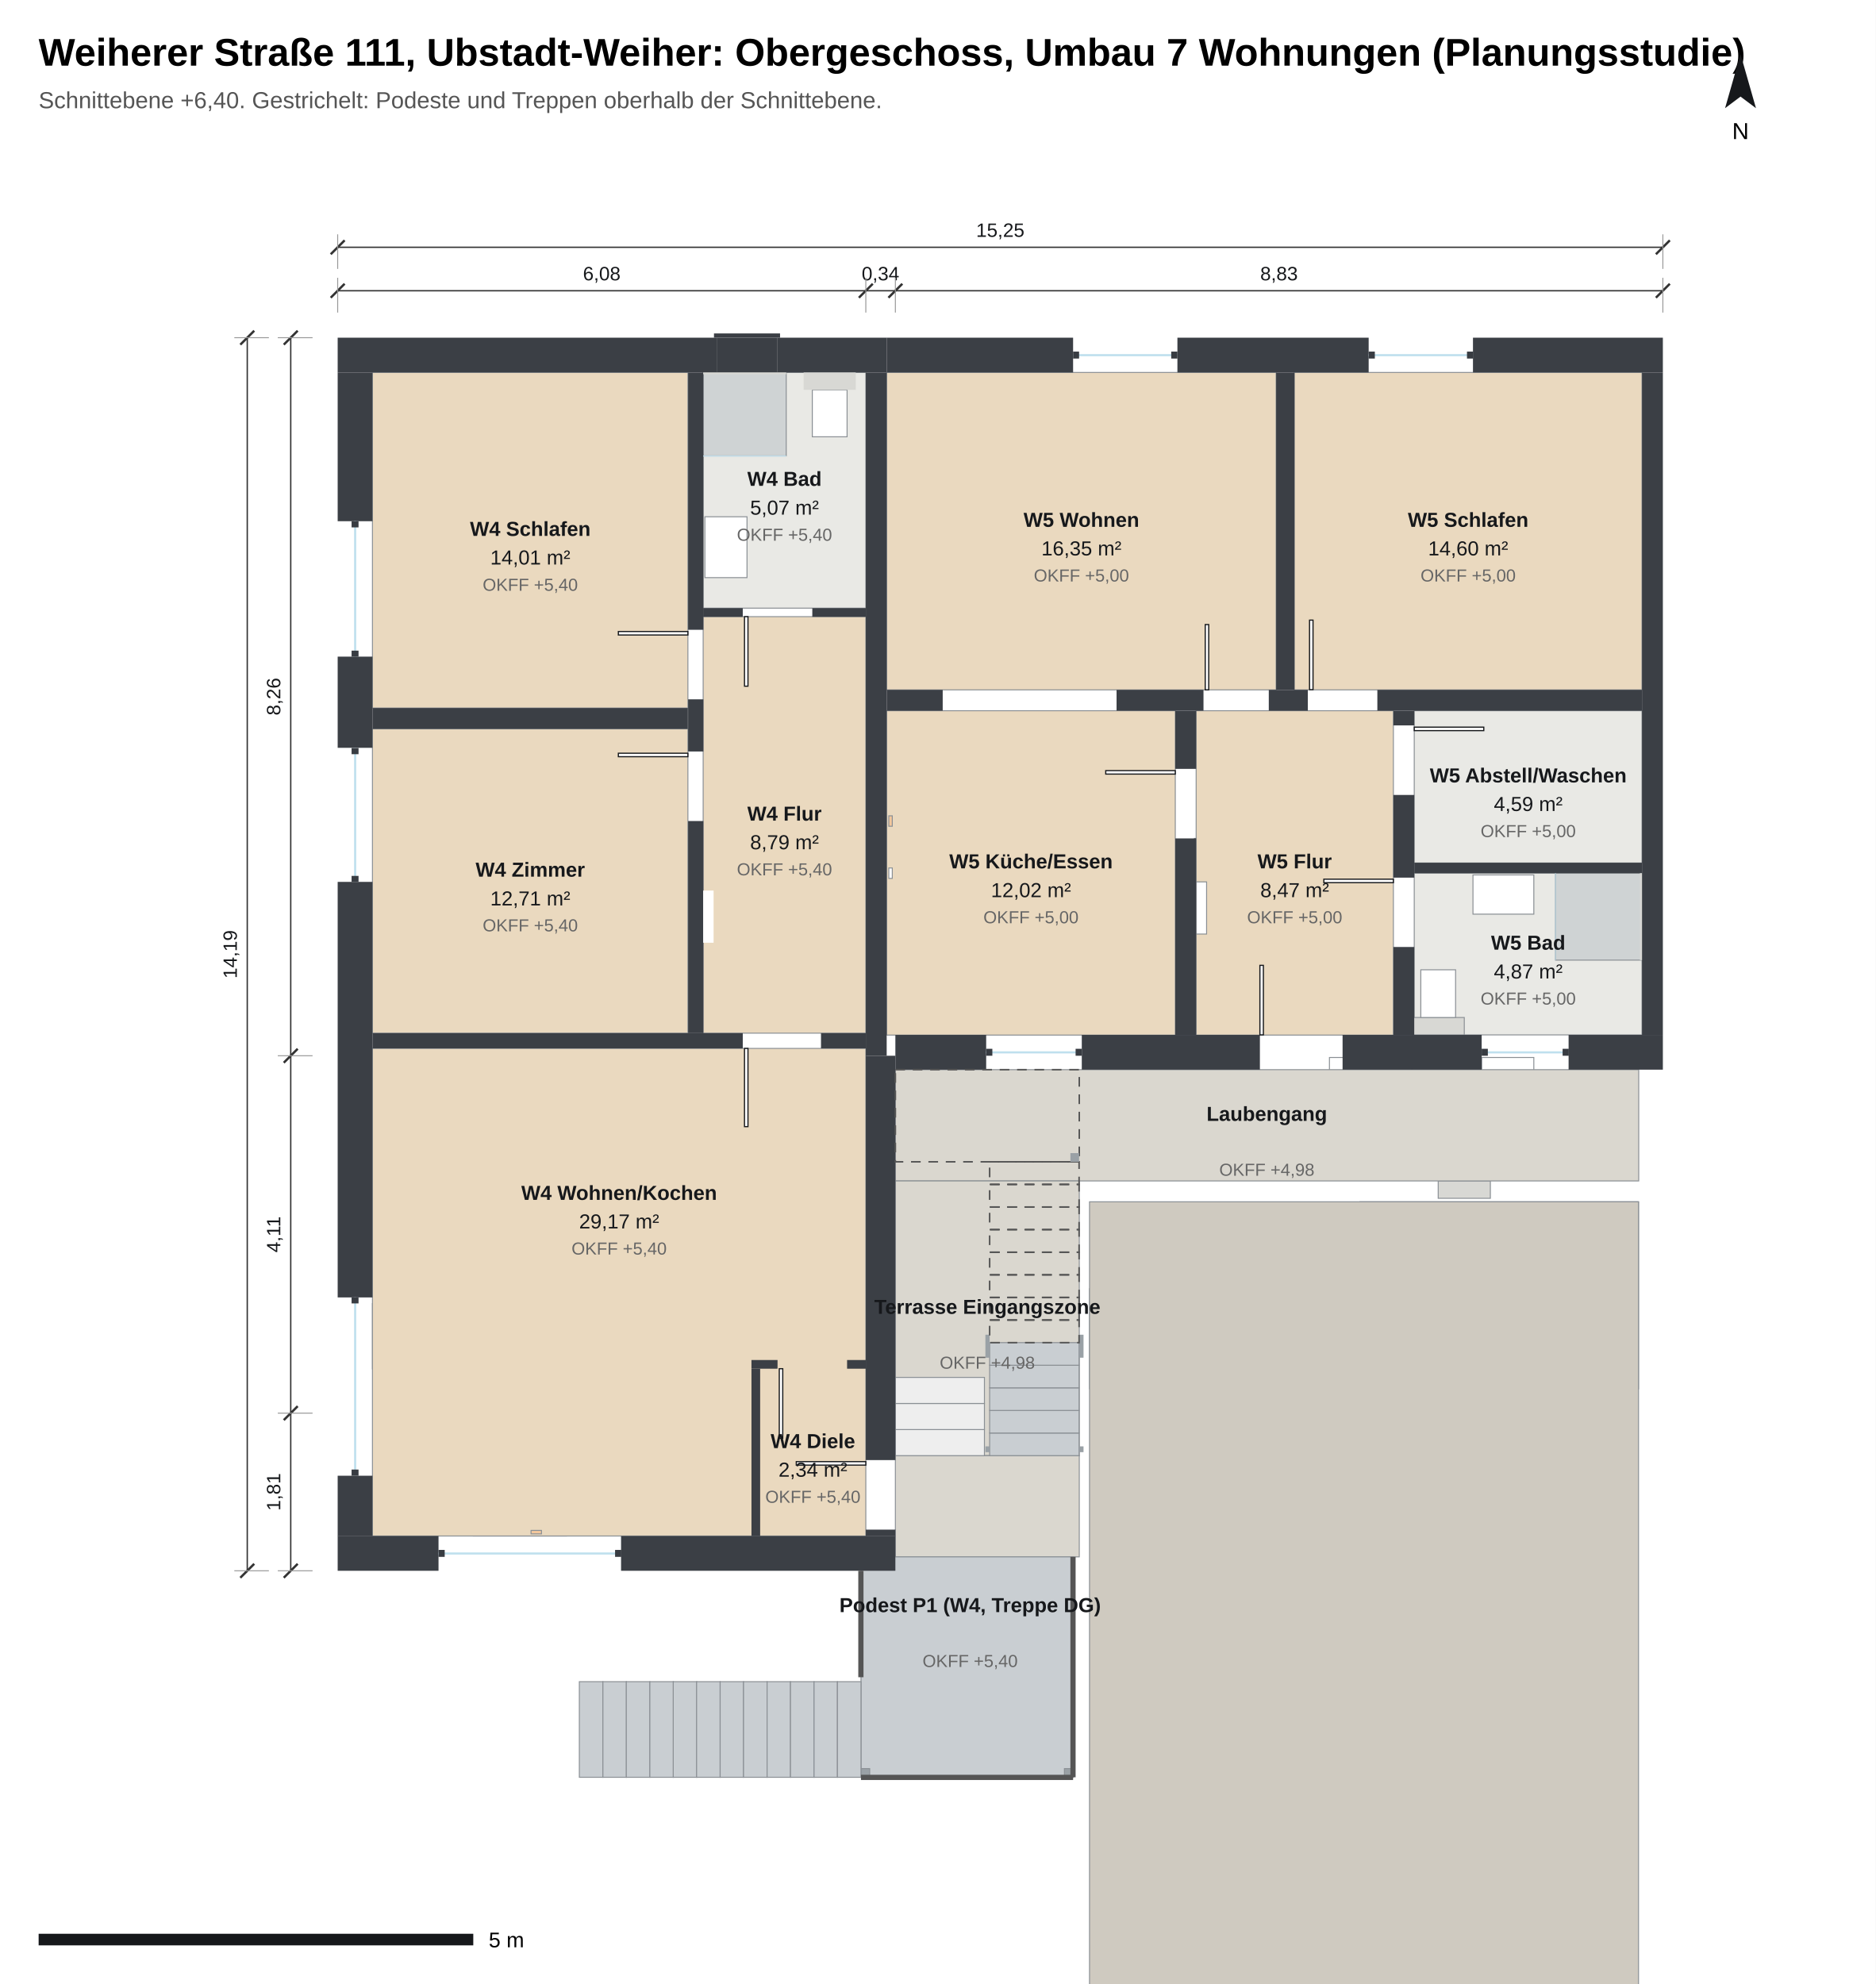
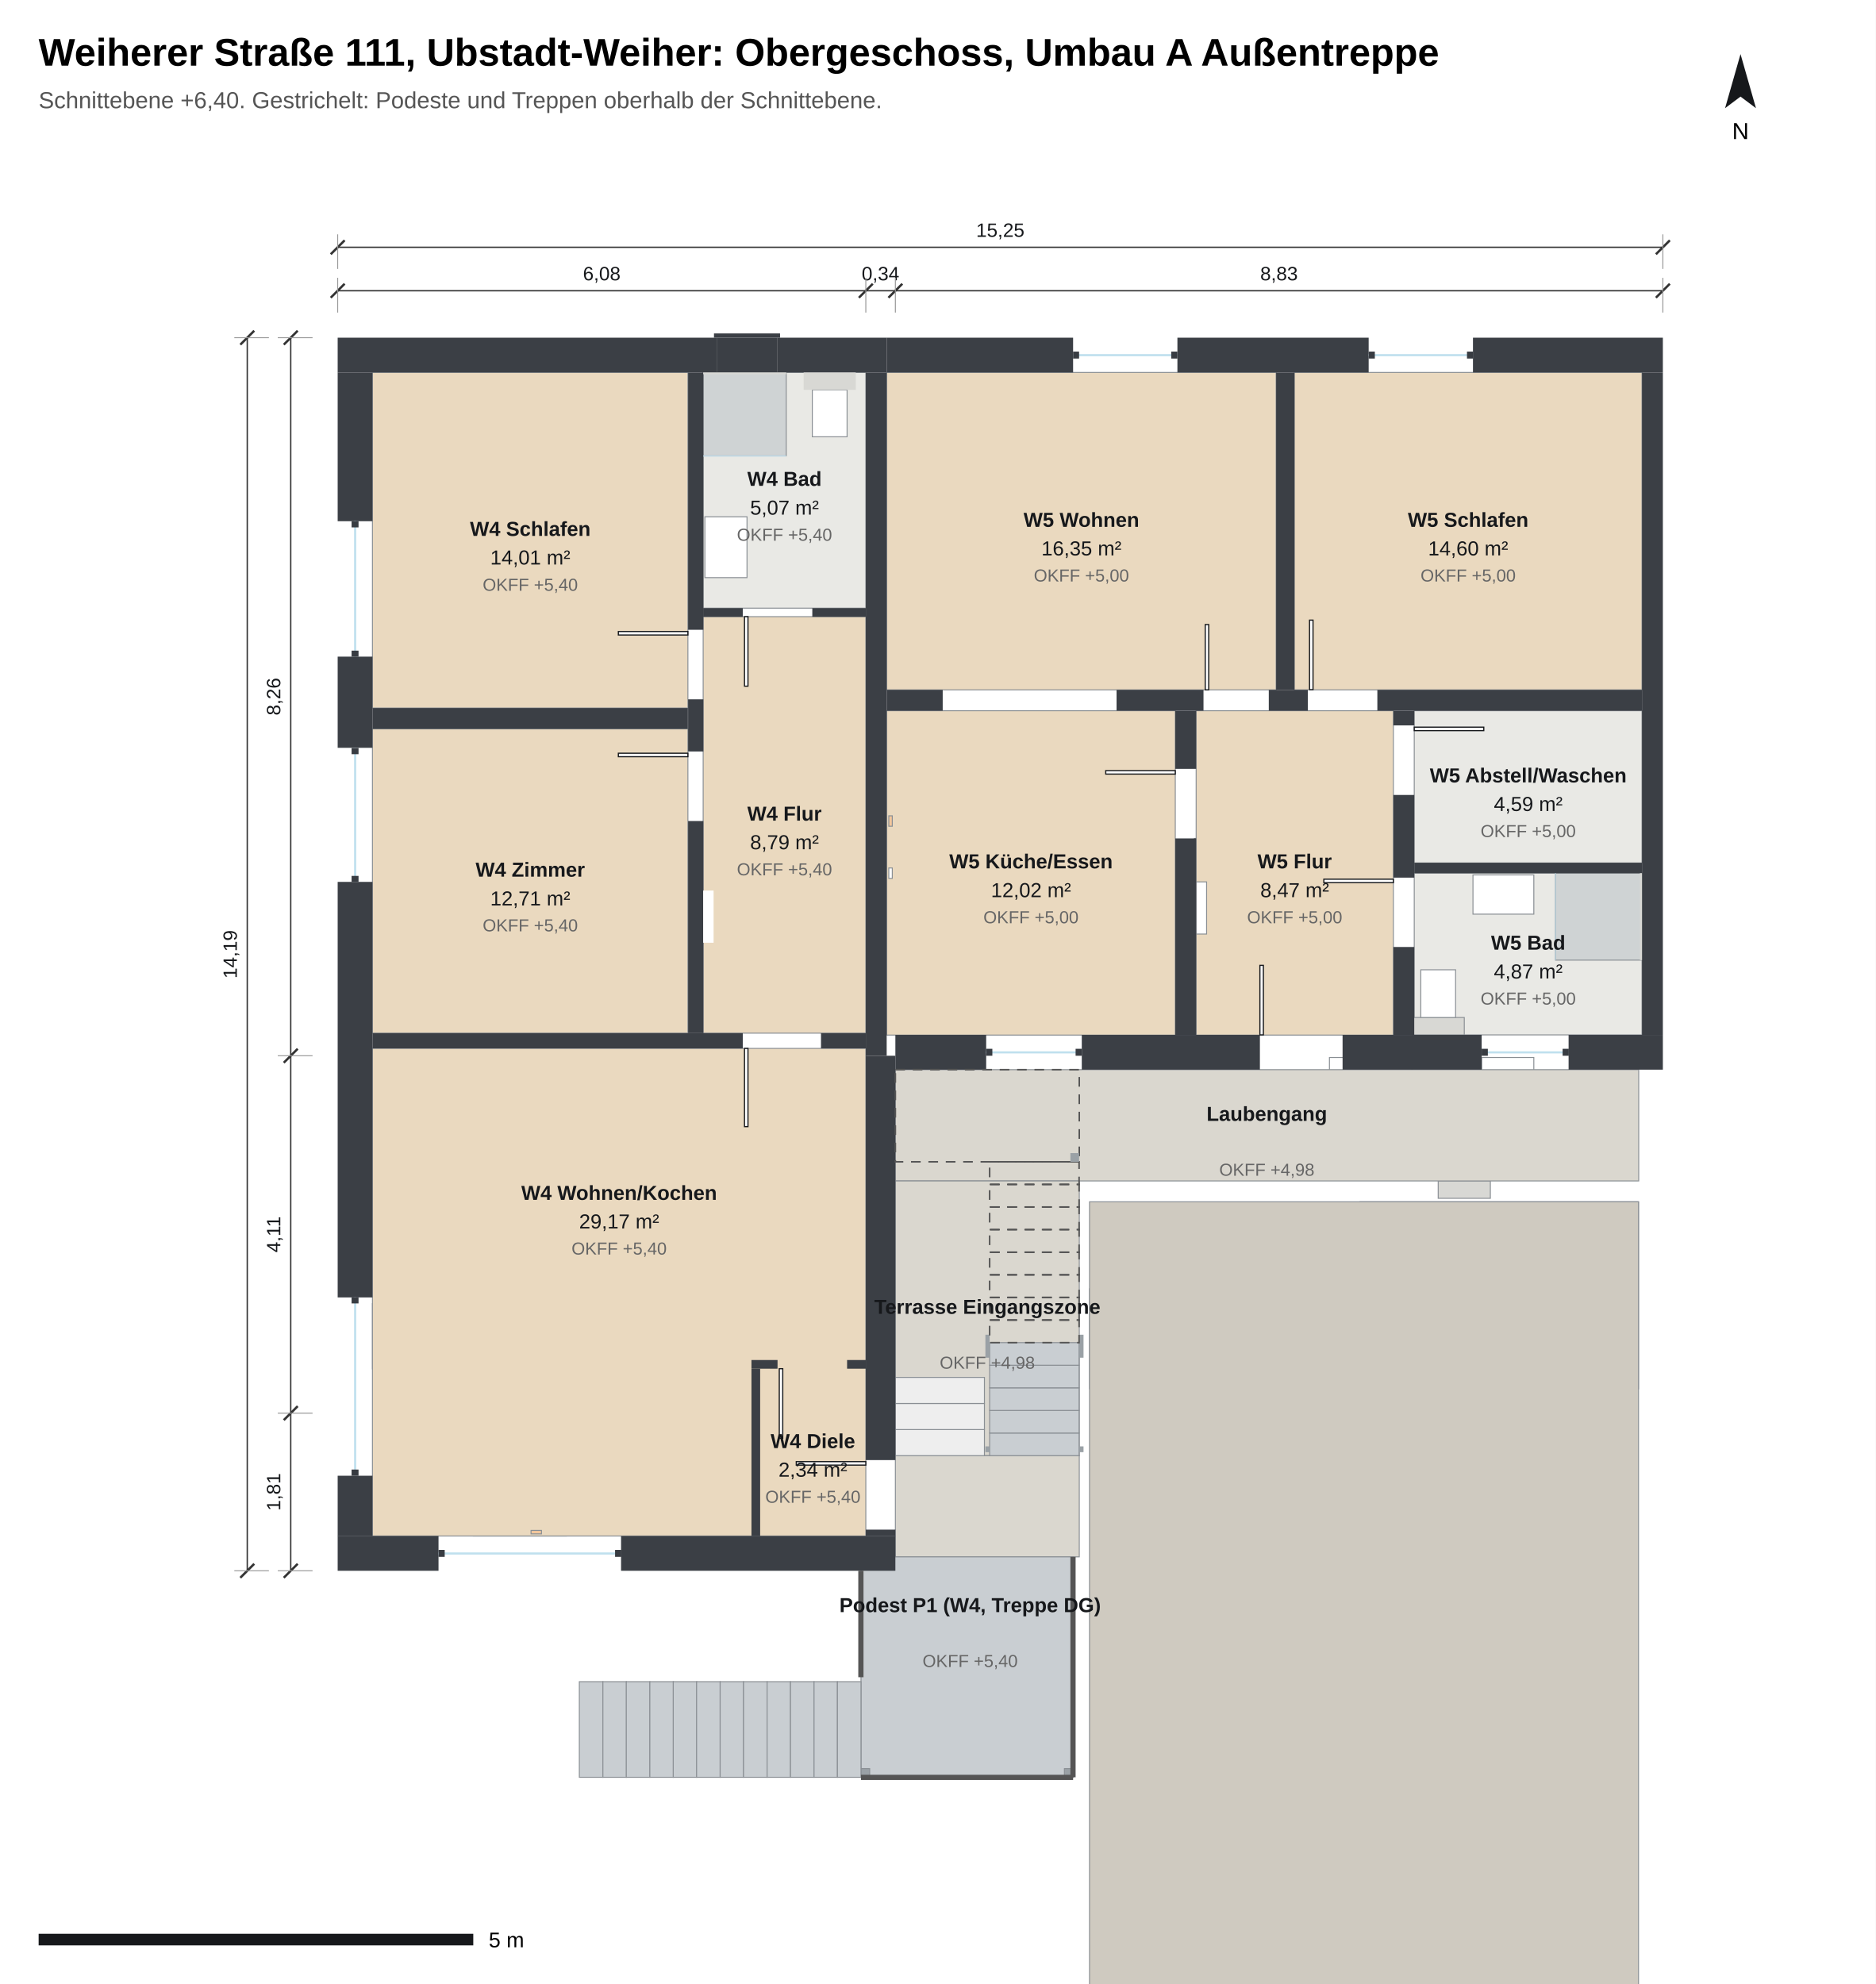
<svg xmlns="http://www.w3.org/2000/svg" width="971" height="1027" viewBox="0 0 971 1027" font-family="Archivo, Arial, sans-serif">
  <rect width="100%" height="100%" fill="#fff" />
-   <text x="20" y="34" font-size="20" font-weight="700">Weiherer Straße 111, Ubstadt-Weiher: Obergeschoss, Umbau 7 Wohnungen (Planungsstudie)</text>
+   <text x="20" y="34" font-size="20" font-weight="700">Weiherer Straße 111, Ubstadt-Weiher: Obergeschoss, Umbau A Außentreppe</text>
  <text x="20" y="56" font-size="12" fill="#555">Schnittebene +6,40. Gestrichelt: Podeste und Treppen oberhalb der Schnittebene.</text>
  <g transform="translate(901.0,50)">
    <polygon points="0,-22 8,6 0,0 -8,6" fill="#16181b" />
    <text y="22" font-size="12" text-anchor="middle">N</text>
  </g>
  <rect x="20" y="1001.0" width="225" height="6" fill="#16181b" />
  <text x="253" y="1008.0" font-size="11">5 m</text>
  <rect x="245.0" y="794.0" width="48.2" height="1.1" fill="#d8d8d4" stroke="#8a8f94" stroke-width="0.5" opacity="1" />
  <rect x="192.8" y="674.8" width="9.0" height="33.8" fill="#d8d8d4" stroke="#8a8f94" stroke-width="0.5" opacity="1" />
  <rect x="227.0" y="674.1" width="27.0" height="20.9" fill="#ffffff" stroke="#8a8f94" stroke-width="0.5" opacity="1" />
  <rect x="355.2" y="792.2" width="5.4" height="1.8" fill="#ffffff" stroke="#8a8f94" stroke-width="0.5" opacity="1" />
  <rect x="382.5" y="285.5" width="5.4" height="27.0" fill="#ffffff" stroke="#8a8f94" stroke-width="0.5" opacity="1" />
  <rect x="531.0" y="368.8" width="5.4" height="1.8" fill="#ffffff" stroke="#8a8f94" stroke-width="0.5" opacity="1" />
  <rect x="618.3" y="434.0" width="5.4" height="27.0" fill="#ffffff" stroke="#8a8f94" stroke-width="0.5" opacity="1" />
  <rect x="564.0" y="667.1" width="129.6" height="51.8" fill="#e9e9e5" stroke="#8a8f94" stroke-width="0.5" opacity="1" />
  <rect x="622.5" y="628.0" width="71.1" height="33.8" fill="#e9e9e5" stroke="#8a8f94" stroke-width="0.5" opacity="1" />
  <rect x="704.0" y="622.1" width="144.2" height="96.8" fill="#e9e9e5" stroke="#8a8f94" stroke-width="0.5" opacity="1" />
  <rect x="688.2" y="547.4" width="42.7" height="12.6" fill="#ffffff" stroke="#8a8f94" stroke-width="0.5" opacity="1" />
  <rect x="744.5" y="611.3" width="27.0" height="9.0" fill="#d8d8d4" stroke="#8a8f94" stroke-width="0.5" opacity="1" />
  <rect x="767.0" y="547.4" width="27.0" height="20.3" fill="#ffffff" stroke="#8a8f94" stroke-width="0.5" opacity="1" />
  <rect x="706.2" y="623.0" width="119.3" height="27.0" fill="#f3c79c" stroke="#8a8f94" stroke-width="0.5" opacity="1" />
  <rect x="749.7" y="623.0" width="5.4" height="1.8" fill="#f3c79c" stroke="#8a8f94" stroke-width="0.5" opacity="1" />
  <rect x="776.7" y="623.0" width="5.4" height="1.8" fill="#ffffff" stroke="#8a8f94" stroke-width="0.5" opacity="1" />
  <rect x="576.9" y="731.5" width="270.4" height="211.5" fill="#ead9bf" stroke="#8a8f94" stroke-width="0.5" opacity="1" />
  <rect x="576.9" y="953.8" width="189.9" height="171.5" fill="#ead9bf" stroke="#8a8f94" stroke-width="0.5" opacity="1" />
  <rect x="772.6" y="953.8" width="74.7" height="171.5" fill="#e9e9e5" stroke="#8a8f94" stroke-width="0.5" opacity="1" />
  <rect x="803.0" y="1077.5" width="44.3" height="47.7" fill="#cfd3d4" stroke="#8a8f94" stroke-width="0.5" opacity="1" />
  <rect x="838.3" y="956.0" width="9.0" height="31.5" fill="#d8d8d4" stroke="#8a8f94" stroke-width="0.5" opacity="1" />
  <rect x="825.5" y="960.5" width="12.8" height="22.5" fill="#ffffff" stroke="#8a8f94" stroke-width="0.5" opacity="1" />
  <rect x="773.8" y="1019.0" width="20.2" height="27.0" fill="#ffffff" stroke="#8a8f94" stroke-width="0.5" opacity="1" />
  <rect x="618.5" y="731.5" width="27.0" height="5.4" fill="#ffffff" stroke="#8a8f94" stroke-width="0.5" opacity="1" />
  <rect x="564.0" y="622.1" width="284.2" height="503.1" fill="#cfcac0" stroke="#8a8f94" stroke-width="0.5" opacity="1" />
  <rect x="704.2" y="1143.2" width="143.1" height="299.3" fill="#dad7cf" stroke="#8a8f94" stroke-width="0.5" opacity="1" />
  <rect x="192.8" y="192.8" width="163.3" height="173.7" fill="#ead9bf" stroke="#8a8f94" stroke-width="0.5" opacity="1" />
  <rect x="192.8" y="377.3" width="163.3" height="157.5" fill="#ead9bf" stroke="#8a8f94" stroke-width="0.5" opacity="1" />
  <rect x="364.0" y="319.2" width="84.2" height="215.6" fill="#ead9bf" stroke="#8a8f94" stroke-width="0.5" opacity="1" />
  <rect x="364.0" y="192.8" width="84.2" height="122.0" fill="#e9e9e5" stroke="#8a8f94" stroke-width="0.5" opacity="1" />
  <rect x="192.8" y="542.7" width="255.4" height="252.4" fill="#ead9bf" stroke="#8a8f94" stroke-width="0.5" opacity="1" />
  <rect x="364.0" y="192.8" width="43.0" height="43.2" fill="#cfd3d4" stroke="#8a8f94" stroke-width="0.5" opacity="1" />
  <rect x="420.5" y="201.8" width="18.0" height="24.3" fill="#ffffff" stroke="#8a8f94" stroke-width="0.5" opacity="1" />
  <rect x="364.9" y="267.5" width="21.8" height="31.5" fill="#ffffff" stroke="#8a8f94" stroke-width="0.5" opacity="1" />
  <rect x="274.9" y="792.2" width="5.4" height="1.8" fill="#f3c79c" stroke="#8a8f94" stroke-width="0.5" opacity="1" />
  <rect x="459.0" y="192.8" width="201.6" height="164.3" fill="#ead9bf" stroke="#8a8f94" stroke-width="0.5" opacity="1" />
  <rect x="670.0" y="192.8" width="180.0" height="164.3" fill="#ead9bf" stroke="#8a8f94" stroke-width="0.5" opacity="1" />
  <rect x="459.0" y="367.9" width="149.4" height="167.9" fill="#ead9bf" stroke="#8a8f94" stroke-width="0.5" opacity="1" />
  <rect x="619.2" y="367.9" width="102.1" height="167.9" fill="#ead9bf" stroke="#8a8f94" stroke-width="0.5" opacity="1" />
  <rect x="732.1" y="367.9" width="117.9" height="78.8" fill="#e9e9e5" stroke="#8a8f94" stroke-width="0.5" opacity="1" />
  <rect x="732.1" y="452.0" width="117.9" height="83.7" fill="#e9e9e5" stroke="#8a8f94" stroke-width="0.5" opacity="1" />
  <rect x="805.2" y="452.0" width="44.8" height="45.0" fill="#cfd3d4" stroke="#8a8f94" stroke-width="0.5" opacity="1" />
  <rect x="731.0" y="526.7" width="27.0" height="9.0" fill="#d8d8d4" stroke="#8a8f94" stroke-width="0.5" opacity="1" />
  <rect x="735.5" y="502.0" width="18.0" height="24.7" fill="#ffffff" stroke="#8a8f94" stroke-width="0.5" opacity="1" />
  <rect x="762.5" y="452.9" width="31.5" height="20.3" fill="#ffffff" stroke="#8a8f94" stroke-width="0.5" opacity="1" />
  <rect x="460.1" y="422.3" width="1.8" height="5.4" fill="#f3c79c" stroke="#8a8f94" stroke-width="0.5" opacity="1" />
  <rect x="460.1" y="449.3" width="1.8" height="5.4" fill="#ffffff" stroke="#8a8f94" stroke-width="0.5" opacity="1" />
  <rect x="619.2" y="456.5" width="5.4" height="27.0" fill="#ffffff" stroke="#8a8f94" stroke-width="0.5" opacity="1" />
  <rect x="463.5" y="553.7" width="384.8" height="57.6" fill="#dad7cf" stroke="#8a8f94" stroke-width="0.5" opacity="1" />
  <rect x="463.5" y="611.3" width="95.2" height="142.2" fill="#dad7cf" stroke="#8a8f94" stroke-width="0.5" opacity="1" />
  <rect x="463.5" y="753.5" width="95.2" height="52.4" fill="#dad7cf" stroke="#8a8f94" stroke-width="0.5" opacity="1" />
  <rect x="445.7" y="805.9" width="109.8" height="114.1" fill="#c9ced2" stroke="#8a8f94" stroke-width="0.5" opacity="1" />
  <rect x="445.7" y="915.5" width="4.5" height="4.5" fill="#9aa1a6" stroke="#8a8f94" stroke-width="0.5" opacity="1" />
  <rect x="551.0" y="915.5" width="4.5" height="4.5" fill="#9aa1a6" stroke="#8a8f94" stroke-width="0.5" opacity="1" />
  <rect x="463.5" y="740.0" width="46.1" height="13.5" fill="#eee" stroke="#8a8f94" stroke-width="0.5" opacity="1" />
  <rect x="463.5" y="726.5" width="46.1" height="13.5" fill="#eee" stroke="#8a8f94" stroke-width="0.5" opacity="1" />
  <rect x="463.5" y="713.0" width="46.1" height="13.5" fill="#eee" stroke="#8a8f94" stroke-width="0.5" opacity="1" />
  <rect x="512.3" y="741.8" width="46.3" height="11.7" fill="#c9ced2" stroke="#8a8f94" stroke-width="0.5" opacity="1" />
  <rect x="512.3" y="730.1" width="46.3" height="11.7" fill="#c9ced2" stroke="#8a8f94" stroke-width="0.5" opacity="1" />
  <rect x="512.3" y="718.4" width="46.3" height="11.7" fill="#c9ced2" stroke="#8a8f94" stroke-width="0.5" opacity="1" />
  <rect x="512.3" y="706.7" width="46.3" height="11.7" fill="#c9ced2" stroke="#8a8f94" stroke-width="0.5" opacity="1" />
  <rect x="512.3" y="695.0" width="46.3" height="11.7" fill="#c9ced2" stroke="#8a8f94" stroke-width="0.5" opacity="1" />
  <rect x="299.9" y="870.5" width="12.2" height="49.5" fill="#c9ced2" stroke="#8a8f94" stroke-width="0.5" opacity="1" />
  <rect x="312.1" y="870.5" width="12.2" height="49.5" fill="#c9ced2" stroke="#8a8f94" stroke-width="0.5" opacity="1" />
  <rect x="324.2" y="870.5" width="12.2" height="49.5" fill="#c9ced2" stroke="#8a8f94" stroke-width="0.5" opacity="1" />
  <rect x="336.4" y="870.5" width="12.2" height="49.5" fill="#c9ced2" stroke="#8a8f94" stroke-width="0.5" opacity="1" />
  <rect x="348.5" y="870.5" width="12.2" height="49.5" fill="#c9ced2" stroke="#8a8f94" stroke-width="0.5" opacity="1" />
  <rect x="360.6" y="870.5" width="12.2" height="49.5" fill="#c9ced2" stroke="#8a8f94" stroke-width="0.5" opacity="1" />
  <rect x="372.8" y="870.5" width="12.1" height="49.5" fill="#c9ced2" stroke="#8a8f94" stroke-width="0.5" opacity="1" />
  <rect x="384.9" y="870.5" width="12.2" height="49.5" fill="#c9ced2" stroke="#8a8f94" stroke-width="0.5" opacity="1" />
  <rect x="397.1" y="870.5" width="12.1" height="49.5" fill="#c9ced2" stroke="#8a8f94" stroke-width="0.5" opacity="1" />
  <rect x="409.2" y="870.5" width="12.2" height="49.5" fill="#c9ced2" stroke="#8a8f94" stroke-width="0.5" opacity="1" />
  <rect x="421.4" y="870.5" width="12.1" height="49.5" fill="#c9ced2" stroke="#8a8f94" stroke-width="0.5" opacity="1" />
  <rect x="433.5" y="870.5" width="12.2" height="49.5" fill="#c9ced2" stroke="#8a8f94" stroke-width="0.5" opacity="1" />
  <rect x="510.1" y="690.9" width="2.2" height="11.9" fill="#9aa1a6" stroke="none" stroke-width="0.6" opacity="1" />
  <rect x="510.1" y="748.7" width="2.2" height="3.0" fill="#9aa1a6" stroke="none" stroke-width="0.6" opacity="1" />
  <rect x="558.6" y="690.9" width="2.3" height="11.9" fill="#9aa1a6" stroke="none" stroke-width="0.6" opacity="1" />
  <rect x="558.6" y="748.7" width="2.3" height="3.0" fill="#9aa1a6" stroke="none" stroke-width="0.6" opacity="1" />
  <rect x="174.8" y="174.8" width="196.2" height="18.0" fill="#3b3f45" stroke="none" stroke-width="0.6" opacity="1" />
  <rect x="371.0" y="174.8" width="31.5" height="18.0" fill="#3b3f45" stroke="none" stroke-width="0.6" opacity="1" />
  <rect x="402.5" y="174.8" width="56.5" height="18.0" fill="#3b3f45" stroke="none" stroke-width="0.6" opacity="1" />
  <rect x="369.6" y="172.6" width="34.2" height="2.2" fill="#3b3f45" stroke="none" stroke-width="0.6" opacity="1" />
  <rect x="174.8" y="192.8" width="18.0" height="77.0" fill="#3b3f45" stroke="none" stroke-width="0.6" opacity="1" />
  <rect x="183.3" y="269.8" width="1.1" height="70.2" fill="#bfe0ee" stroke="none" stroke-width="0.6" opacity="1" />
  <rect x="174.8" y="339.9" width="18.0" height="47.2" fill="#3b3f45" stroke="none" stroke-width="0.6" opacity="1" />
  <rect x="183.3" y="387.2" width="1.1" height="69.3" fill="#bfe0ee" stroke="none" stroke-width="0.6" opacity="1" />
  <rect x="174.8" y="456.5" width="18.0" height="215.1" fill="#3b3f45" stroke="none" stroke-width="0.6" opacity="1" />
  <rect x="183.3" y="671.6" width="1.1" height="92.2" fill="#bfe0ee" stroke="none" stroke-width="0.6" opacity="1" />
  <rect x="174.8" y="763.9" width="18.0" height="31.3" fill="#3b3f45" stroke="none" stroke-width="0.6" opacity="1" />
  <rect x="182.0" y="269.8" width="3.6" height="3.2" fill="#383c42" stroke="none" stroke-width="0.6" opacity="1" />
  <rect x="182.0" y="336.8" width="3.6" height="3.1" fill="#383c42" stroke="none" stroke-width="0.6" opacity="1" />
  <rect x="182.0" y="387.2" width="3.6" height="3.2" fill="#383c42" stroke="none" stroke-width="0.6" opacity="1" />
  <rect x="182.0" y="453.4" width="3.6" height="3.1" fill="#383c42" stroke="none" stroke-width="0.6" opacity="1" />
  <rect x="182.0" y="671.6" width="3.6" height="3.1" fill="#383c42" stroke="none" stroke-width="0.6" opacity="1" />
  <rect x="182.0" y="760.7" width="3.6" height="3.2" fill="#383c42" stroke="none" stroke-width="0.6" opacity="1" />
  <rect x="174.8" y="795.1" width="52.2" height="18.0" fill="#3b3f45" stroke="none" stroke-width="0.6" opacity="1" />
  <rect x="227.0" y="803.6" width="94.5" height="1.1" fill="#bfe0ee" stroke="none" stroke-width="0.6" opacity="1" />
  <rect x="321.5" y="795.1" width="142.0" height="18.0" fill="#3b3f45" stroke="none" stroke-width="0.6" opacity="1" />
  <rect x="227.0" y="802.3" width="3.2" height="3.6" fill="#383c42" stroke="none" stroke-width="0.6" opacity="1" />
  <rect x="318.4" y="802.3" width="3.2" height="3.6" fill="#383c42" stroke="none" stroke-width="0.6" opacity="1" />
  <rect x="448.2" y="192.8" width="10.8" height="353.7" fill="#3b3f45" stroke="none" stroke-width="0.6" opacity="1" />
  <rect x="448.2" y="546.5" width="15.3" height="209.3" fill="#3b3f45" stroke="none" stroke-width="0.6" opacity="1" />
  <rect x="448.2" y="791.8" width="15.3" height="3.4" fill="#3b3f45" stroke="none" stroke-width="0.6" opacity="1" />
  <rect x="356.2" y="192.8" width="7.9" height="133.2" fill="#3b3f45" stroke="none" stroke-width="0.6" opacity="1" />
  <rect x="356.2" y="362.0" width="7.9" height="27.0" fill="#3b3f45" stroke="none" stroke-width="0.6" opacity="1" />
  <rect x="356.2" y="425.0" width="7.9" height="109.8" fill="#3b3f45" stroke="none" stroke-width="0.6" opacity="1" />
  <rect x="192.8" y="366.5" width="163.3" height="10.8" fill="#3b3f45" stroke="none" stroke-width="0.6" opacity="1" />
  <rect x="364.0" y="314.8" width="20.5" height="4.5" fill="#3b3f45" stroke="none" stroke-width="0.6" opacity="1" />
  <rect x="420.5" y="314.8" width="27.7" height="4.5" fill="#3b3f45" stroke="none" stroke-width="0.6" opacity="1" />
  <rect x="192.8" y="534.8" width="191.7" height="7.9" fill="#3b3f45" stroke="none" stroke-width="0.6" opacity="1" />
  <rect x="425.0" y="534.8" width="23.2" height="7.9" fill="#3b3f45" stroke="none" stroke-width="0.6" opacity="1" />
  <rect x="389.0" y="708.5" width="4.5" height="86.6" fill="#3b3f45" stroke="none" stroke-width="0.6" opacity="1" />
  <rect x="389.0" y="704.0" width="13.5" height="4.5" fill="#3b3f45" stroke="none" stroke-width="0.6" opacity="1" />
  <rect x="438.5" y="704.0" width="9.7" height="4.5" fill="#3b3f45" stroke="none" stroke-width="0.6" opacity="1" />
  <rect x="364.0" y="235.8" width="43.0" height="0.5" fill="#bfe0ee" stroke="none" stroke-width="0.6" opacity="1" />
  <rect x="364.0" y="192.8" width="43.0" height="0.9" fill="#d8d8d4" stroke="none" stroke-width="0.6" opacity="1" />
  <rect x="416.0" y="192.8" width="27.0" height="9.0" fill="#d8d8d4" stroke="none" stroke-width="0.6" opacity="1" />
  <rect x="364.0" y="461.0" width="5.4" height="27.0" fill="#ffffff" stroke="none" stroke-width="0.6" opacity="1" />
  <rect x="320.1" y="326.9" width="36.0" height="1.8" fill="#ffffff" stroke="#16181b" stroke-width="0.6" opacity="1" />
  <rect x="320.1" y="389.9" width="36.0" height="1.8" fill="#ffffff" stroke="#16181b" stroke-width="0.6" opacity="1" />
  <rect x="385.4" y="319.2" width="1.8" height="36.0" fill="#ffffff" stroke="#16181b" stroke-width="0.6" opacity="1" />
  <rect x="385.4" y="542.7" width="1.8" height="40.5" fill="#ffffff" stroke="#16181b" stroke-width="0.6" opacity="1" />
  <rect x="403.4" y="708.5" width="1.8" height="36.0" fill="#ffffff" stroke="#16181b" stroke-width="0.6" opacity="1" />
  <rect x="412.2" y="756.6" width="36.0" height="1.8" fill="#ffffff" stroke="#16181b" stroke-width="0.6" opacity="1" />
  <rect x="459.0" y="174.8" width="96.5" height="18.0" fill="#3b3f45" stroke="none" stroke-width="0.6" opacity="1" />
  <rect x="555.5" y="183.3" width="54.0" height="1.1" fill="#bfe0ee" stroke="none" stroke-width="0.6" opacity="1" />
  <rect x="609.5" y="174.8" width="99.0" height="18.0" fill="#3b3f45" stroke="none" stroke-width="0.6" opacity="1" />
  <rect x="708.5" y="183.3" width="54.0" height="1.1" fill="#bfe0ee" stroke="none" stroke-width="0.6" opacity="1" />
  <rect x="762.5" y="174.8" width="98.3" height="18.0" fill="#3b3f45" stroke="none" stroke-width="0.6" opacity="1" />
  <rect x="555.5" y="182.0" width="3.1" height="3.6" fill="#383c42" stroke="none" stroke-width="0.6" opacity="1" />
  <rect x="606.3" y="182.0" width="3.2" height="3.6" fill="#383c42" stroke="none" stroke-width="0.6" opacity="1" />
  <rect x="708.5" y="182.0" width="3.2" height="3.6" fill="#383c42" stroke="none" stroke-width="0.6" opacity="1" />
  <rect x="759.4" y="182.0" width="3.2" height="3.6" fill="#383c42" stroke="none" stroke-width="0.6" opacity="1" />
  <rect x="850.0" y="192.8" width="10.8" height="342.9" fill="#3b3f45" stroke="none" stroke-width="0.6" opacity="1" />
  <rect x="463.5" y="535.7" width="47.0" height="18.0" fill="#3b3f45" stroke="none" stroke-width="0.6" opacity="1" />
  <rect x="510.5" y="544.2" width="49.5" height="1.1" fill="#bfe0ee" stroke="none" stroke-width="0.6" opacity="1" />
  <rect x="560.0" y="535.7" width="92.2" height="18.0" fill="#3b3f45" stroke="none" stroke-width="0.6" opacity="1" />
  <rect x="695.0" y="535.7" width="72.0" height="18.0" fill="#3b3f45" stroke="none" stroke-width="0.6" opacity="1" />
  <rect x="767.0" y="544.2" width="45.0" height="1.1" fill="#bfe0ee" stroke="none" stroke-width="0.6" opacity="1" />
  <rect x="812.0" y="535.7" width="48.8" height="18.0" fill="#3b3f45" stroke="none" stroke-width="0.6" opacity="1" />
  <rect x="510.5" y="542.9" width="3.2" height="3.6" fill="#383c42" stroke="none" stroke-width="0.6" opacity="1" />
  <rect x="556.8" y="542.9" width="3.2" height="3.6" fill="#383c42" stroke="none" stroke-width="0.6" opacity="1" />
  <rect x="767.0" y="542.9" width="3.2" height="3.6" fill="#383c42" stroke="none" stroke-width="0.6" opacity="1" />
  <rect x="808.9" y="542.9" width="3.2" height="3.6" fill="#383c42" stroke="none" stroke-width="0.6" opacity="1" />
  <rect x="459.0" y="357.1" width="29.0" height="10.8" fill="#3b3f45" stroke="none" stroke-width="0.6" opacity="1" />
  <rect x="578.0" y="357.1" width="45.0" height="10.8" fill="#3b3f45" stroke="none" stroke-width="0.6" opacity="1" />
  <rect x="656.8" y="357.1" width="20.2" height="10.8" fill="#3b3f45" stroke="none" stroke-width="0.6" opacity="1" />
  <rect x="713.0" y="357.1" width="137.0" height="10.8" fill="#3b3f45" stroke="none" stroke-width="0.6" opacity="1" />
  <rect x="660.6" y="192.8" width="9.5" height="164.3" fill="#3b3f45" stroke="none" stroke-width="0.6" opacity="1" />
  <rect x="608.4" y="367.9" width="10.8" height="30.1" fill="#3b3f45" stroke="none" stroke-width="0.6" opacity="1" />
  <rect x="608.4" y="434.0" width="10.8" height="101.7" fill="#3b3f45" stroke="none" stroke-width="0.6" opacity="1" />
  <rect x="721.3" y="367.9" width="10.8" height="7.6" fill="#3b3f45" stroke="none" stroke-width="0.6" opacity="1" />
  <rect x="721.3" y="411.5" width="10.8" height="42.8" fill="#3b3f45" stroke="none" stroke-width="0.6" opacity="1" />
  <rect x="721.3" y="490.2" width="10.8" height="45.5" fill="#3b3f45" stroke="none" stroke-width="0.6" opacity="1" />
  <rect x="732.1" y="446.6" width="117.9" height="5.4" fill="#3b3f45" stroke="none" stroke-width="0.6" opacity="1" />
  <rect x="805.0" y="452.0" width="0.4" height="45.0" fill="#bfe0ee" stroke="none" stroke-width="0.6" opacity="1" />
  <rect x="848.9" y="452.0" width="1.1" height="45.0" fill="#d8d8d4" stroke="none" stroke-width="0.6" opacity="1" />
  <rect x="623.9" y="323.3" width="1.8" height="33.8" fill="#ffffff" stroke="#16181b" stroke-width="0.6" opacity="1" />
  <rect x="677.9" y="321.0" width="1.8" height="36.0" fill="#ffffff" stroke="#16181b" stroke-width="0.6" opacity="1" />
  <rect x="572.4" y="398.9" width="36.0" height="1.8" fill="#ffffff" stroke="#16181b" stroke-width="0.6" opacity="1" />
  <rect x="732.1" y="376.4" width="36.0" height="1.8" fill="#ffffff" stroke="#16181b" stroke-width="0.6" opacity="1" />
  <rect x="685.3" y="455.1" width="36.0" height="1.8" fill="#ffffff" stroke="#16181b" stroke-width="0.6" opacity="1" />
  <rect x="652.2" y="499.7" width="1.8" height="36.0" fill="#ffffff" stroke="#16181b" stroke-width="0.6" opacity="1" />
  <rect x="512.3" y="683.3" width="46.3" height="11.7" fill="none" stroke="#555" stroke-width="0.8" stroke-dasharray="5,4" opacity="1" />
  <rect x="512.3" y="671.6" width="46.3" height="11.7" fill="none" stroke="#555" stroke-width="0.8" stroke-dasharray="5,4" opacity="1" />
  <rect x="512.3" y="659.9" width="46.3" height="11.7" fill="none" stroke="#555" stroke-width="0.8" stroke-dasharray="5,4" opacity="1" />
  <rect x="512.3" y="648.2" width="46.3" height="11.7" fill="none" stroke="#555" stroke-width="0.8" stroke-dasharray="5,4" opacity="1" />
  <rect x="512.3" y="636.5" width="46.3" height="11.7" fill="none" stroke="#555" stroke-width="0.8" stroke-dasharray="5,4" opacity="1" />
  <rect x="512.3" y="624.8" width="46.3" height="11.7" fill="none" stroke="#555" stroke-width="0.8" stroke-dasharray="5,4" opacity="1" />
  <rect x="512.3" y="613.1" width="46.3" height="11.7" fill="none" stroke="#555" stroke-width="0.8" stroke-dasharray="5,4" opacity="1" />
  <rect x="512.3" y="601.4" width="46.3" height="11.7" fill="none" stroke="#555" stroke-width="0.8" stroke-dasharray="5,4" opacity="1" />
  <rect x="463.5" y="553.7" width="95.2" height="47.7" fill="none" stroke="#555" stroke-width="0.8" stroke-dasharray="5,4" opacity="1" />
  <rect x="554.1" y="596.9" width="4.5" height="4.5" fill="#9aa1a6" stroke="none" stroke-width="0.6" opacity="1" />
  <rect x="444.3" y="813.1" width="2.7" height="55.1" fill="#555" stroke="none" stroke-width="0.6" opacity="1" />
  <rect x="445.7" y="918.7" width="109.8" height="2.7" fill="#555" stroke="none" stroke-width="0.6" opacity="1" />
  <rect x="554.1" y="805.9" width="2.7" height="114.1" fill="#555" stroke="none" stroke-width="0.6" opacity="1" />
  <text x="320.5" y="621.1" font-size="10.5" text-anchor="middle" fill="#16181b" font-weight="600">W4 Wohnen/Kochen</text>
  <text x="320.5" y="635.9" font-size="10.5" text-anchor="middle" fill="#16181b" font-weight="400">29,17 m²</text>
  <text x="320.5" y="649.4" font-size="9" text-anchor="middle" fill="#666" font-weight="400">OKFF +5,40</text>
  <text x="559.8" y="272.7" font-size="10.5" text-anchor="middle" fill="#16181b" font-weight="600">W5 Wohnen</text>
  <text x="559.8" y="287.5" font-size="10.5" text-anchor="middle" fill="#16181b" font-weight="400">16,35 m²</text>
  <text x="559.8" y="301.0" font-size="9" text-anchor="middle" fill="#666" font-weight="400">OKFF +5,00</text>
  <text x="760.0" y="272.7" font-size="10.5" text-anchor="middle" fill="#16181b" font-weight="600">W5 Schlafen</text>
  <text x="760.0" y="287.5" font-size="10.5" text-anchor="middle" fill="#16181b" font-weight="400">14,60 m²</text>
  <text x="760.0" y="301.0" font-size="9" text-anchor="middle" fill="#666" font-weight="400">OKFF +5,00</text>
  <text x="274.5" y="277.4" font-size="10.5" text-anchor="middle" fill="#16181b" font-weight="600">W4 Schlafen</text>
  <text x="274.5" y="292.2" font-size="10.5" text-anchor="middle" fill="#16181b" font-weight="400">14,01 m²</text>
  <text x="274.5" y="305.8" font-size="9" text-anchor="middle" fill="#666" font-weight="400">OKFF +5,40</text>
  <text x="274.5" y="453.8" font-size="10.5" text-anchor="middle" fill="#16181b" font-weight="600">W4 Zimmer</text>
  <text x="274.5" y="468.7" font-size="10.5" text-anchor="middle" fill="#16181b" font-weight="400">12,71 m²</text>
  <text x="274.5" y="482.1" font-size="9" text-anchor="middle" fill="#666" font-weight="400">OKFF +5,40</text>
  <text x="533.7" y="449.5" font-size="10.5" text-anchor="middle" fill="#16181b" font-weight="600">W5 Küche/Essen</text>
  <text x="533.7" y="464.4" font-size="10.5" text-anchor="middle" fill="#16181b" font-weight="400">12,02 m²</text>
  <text x="533.7" y="477.9" font-size="9" text-anchor="middle" fill="#666" font-weight="400">OKFF +5,00</text>
  <text x="655.8" y="580.2" font-size="10.5" text-anchor="middle" fill="#16181b" font-weight="600">Laubengang</text>
  <text x="655.8" y="608.6" font-size="9" text-anchor="middle" fill="#666" font-weight="400">OKFF +4,98</text>
  <text x="502.2" y="834.5" font-size="10.5" text-anchor="middle" fill="#16181b" font-weight="600">Podest P1 (W4, Treppe DG)</text>
  <text x="502.2" y="862.9" font-size="9" text-anchor="middle" fill="#666" font-weight="400">OKFF +5,40</text>
  <text x="406.1" y="424.8" font-size="10.5" text-anchor="middle" fill="#16181b" font-weight="600">W4 Flur</text>
  <text x="406.1" y="439.6" font-size="10.5" text-anchor="middle" fill="#16181b" font-weight="400">8,79 m²</text>
  <text x="406.1" y="453.1" font-size="9" text-anchor="middle" fill="#666" font-weight="400">OKFF +5,40</text>
  <text x="670.2" y="449.5" font-size="10.5" text-anchor="middle" fill="#16181b" font-weight="600">W5 Flur</text>
  <text x="670.2" y="464.4" font-size="10.5" text-anchor="middle" fill="#16181b" font-weight="400">8,47 m²</text>
  <text x="670.2" y="477.9" font-size="9" text-anchor="middle" fill="#666" font-weight="400">OKFF +5,00</text>
  <text x="511.1" y="680.1" font-size="10.5" text-anchor="middle" fill="#16181b" font-weight="600">Terrasse Eingangszone</text>
  <text x="511.1" y="708.5" font-size="9" text-anchor="middle" fill="#666" font-weight="400">OKFF +4,98</text>
  <text x="406.1" y="251.5" font-size="10.5" text-anchor="middle" fill="#16181b" font-weight="600">W4 Bad</text>
  <text x="406.1" y="266.4" font-size="10.5" text-anchor="middle" fill="#16181b" font-weight="400">5,07 m²</text>
  <text x="406.1" y="279.9" font-size="9" text-anchor="middle" fill="#666" font-weight="400">OKFF +5,40</text>
  <text x="791.1" y="491.6" font-size="10.5" text-anchor="middle" fill="#16181b" font-weight="600">W5 Bad</text>
  <text x="791.1" y="506.5" font-size="10.5" text-anchor="middle" fill="#16181b" font-weight="400">4,87 m²</text>
  <text x="791.1" y="520.0" font-size="9" text-anchor="middle" fill="#666" font-weight="400">OKFF +5,00</text>
  <text x="791.1" y="405.0" font-size="10.5" text-anchor="middle" fill="#16181b" font-weight="600">W5 Abstell/Waschen</text>
  <text x="791.1" y="419.8" font-size="10.5" text-anchor="middle" fill="#16181b" font-weight="400">4,59 m²</text>
  <text x="791.1" y="433.3" font-size="9" text-anchor="middle" fill="#666" font-weight="400">OKFF +5,00</text>
  <text x="420.8" y="749.6" font-size="10.5" text-anchor="middle" fill="#16181b" font-weight="600">W4 Diele</text>
  <text x="420.8" y="764.4" font-size="10.5" text-anchor="middle" fill="#16181b" font-weight="400">2,34 m²</text>
  <text x="420.8" y="777.9" font-size="9" text-anchor="middle" fill="#666" font-weight="400">OKFF +5,40</text>
  <line x1="174.8" y1="128.0" x2="860.8" y2="128.0" stroke="#333" stroke-width="0.7" />
  <text x="517.8" y="122.6" font-size="10" text-anchor="middle" fill="#16181b" font-weight="400">15,25</text>
  <line x1="171.2" y1="131.6" x2="178.4" y2="124.4" stroke="#333" stroke-width="1.2" />
  <line x1="174.8" y1="121.3" x2="174.8" y2="139.2" stroke="#999" stroke-width="0.5" />
  <line x1="857.2" y1="131.6" x2="864.4" y2="124.4" stroke="#333" stroke-width="1.2" />
  <line x1="860.8" y1="121.3" x2="860.8" y2="139.2" stroke="#999" stroke-width="0.5" />
  <line x1="174.8" y1="150.5" x2="448.2" y2="150.5" stroke="#333" stroke-width="0.7" />
  <text x="311.5" y="145.1" font-size="10" text-anchor="middle" fill="#16181b" font-weight="400">6,08</text>
  <line x1="448.2" y1="150.5" x2="463.5" y2="150.5" stroke="#333" stroke-width="0.7" />
  <text x="455.8" y="145.1" font-size="10" text-anchor="middle" fill="#16181b" font-weight="400">0,34</text>
  <line x1="463.5" y1="150.5" x2="860.8" y2="150.5" stroke="#333" stroke-width="0.7" />
  <text x="662.1" y="145.1" font-size="10" text-anchor="middle" fill="#16181b" font-weight="400">8,83</text>
  <line x1="171.2" y1="154.1" x2="178.4" y2="146.9" stroke="#333" stroke-width="1.2" />
  <line x1="174.8" y1="143.8" x2="174.8" y2="161.8" stroke="#999" stroke-width="0.5" />
  <line x1="444.6" y1="154.1" x2="451.8" y2="146.9" stroke="#333" stroke-width="1.2" />
  <line x1="448.2" y1="143.8" x2="448.2" y2="161.8" stroke="#999" stroke-width="0.5" />
  <line x1="459.9" y1="154.1" x2="467.1" y2="146.9" stroke="#333" stroke-width="1.2" />
  <line x1="463.5" y1="143.8" x2="463.5" y2="161.8" stroke="#999" stroke-width="0.5" />
  <line x1="857.2" y1="154.1" x2="864.4" y2="146.9" stroke="#333" stroke-width="1.2" />
  <line x1="860.8" y1="143.8" x2="860.8" y2="161.8" stroke="#999" stroke-width="0.5" />
  <line x1="128.0" y1="174.8" x2="128.0" y2="813.1" stroke="#333" stroke-width="0.7" />
  <text x="122.6" y="494.0" font-size="10" text-anchor="middle" fill="#16181b" font-weight="400" transform="rotate(-90 122.6 494.0)">14,19</text>
  <line x1="124.4" y1="178.4" x2="131.6" y2="171.2" stroke="#333" stroke-width="1.2" />
  <line x1="121.3" y1="174.8" x2="139.2" y2="174.8" stroke="#999" stroke-width="0.5" />
  <line x1="124.4" y1="816.7" x2="131.6" y2="809.5" stroke="#333" stroke-width="1.2" />
  <line x1="121.3" y1="813.1" x2="139.2" y2="813.1" stroke="#999" stroke-width="0.5" />
  <line x1="150.5" y1="174.8" x2="150.5" y2="546.5" stroke="#333" stroke-width="0.7" />
  <text x="145.1" y="360.6" font-size="10" text-anchor="middle" fill="#16181b" font-weight="400" transform="rotate(-90 145.1 360.6)">8,26</text>
  <line x1="150.5" y1="546.5" x2="150.5" y2="731.5" stroke="#333" stroke-width="0.7" />
  <text x="145.1" y="639.0" font-size="10" text-anchor="middle" fill="#16181b" font-weight="400" transform="rotate(-90 145.1 639.0)">4,11</text>
  <line x1="150.5" y1="731.5" x2="150.5" y2="813.1" stroke="#333" stroke-width="0.7" />
  <text x="145.1" y="772.3" font-size="10" text-anchor="middle" fill="#16181b" font-weight="400" transform="rotate(-90 145.1 772.3)">1,81</text>
  <line x1="146.9" y1="178.4" x2="154.1" y2="171.2" stroke="#333" stroke-width="1.2" />
  <line x1="143.8" y1="174.8" x2="161.8" y2="174.8" stroke="#999" stroke-width="0.5" />
  <line x1="146.9" y1="550.1" x2="154.1" y2="542.9" stroke="#333" stroke-width="1.2" />
  <line x1="143.8" y1="546.5" x2="161.8" y2="546.5" stroke="#999" stroke-width="0.5" />
  <line x1="146.9" y1="735.1" x2="154.1" y2="727.9" stroke="#333" stroke-width="1.2" />
  <line x1="143.8" y1="731.5" x2="161.8" y2="731.5" stroke="#999" stroke-width="0.5" />
  <line x1="146.9" y1="816.7" x2="154.1" y2="809.5" stroke="#333" stroke-width="1.2" />
  <line x1="143.8" y1="813.1" x2="161.8" y2="813.1" stroke="#999" stroke-width="0.5" />
</svg>
